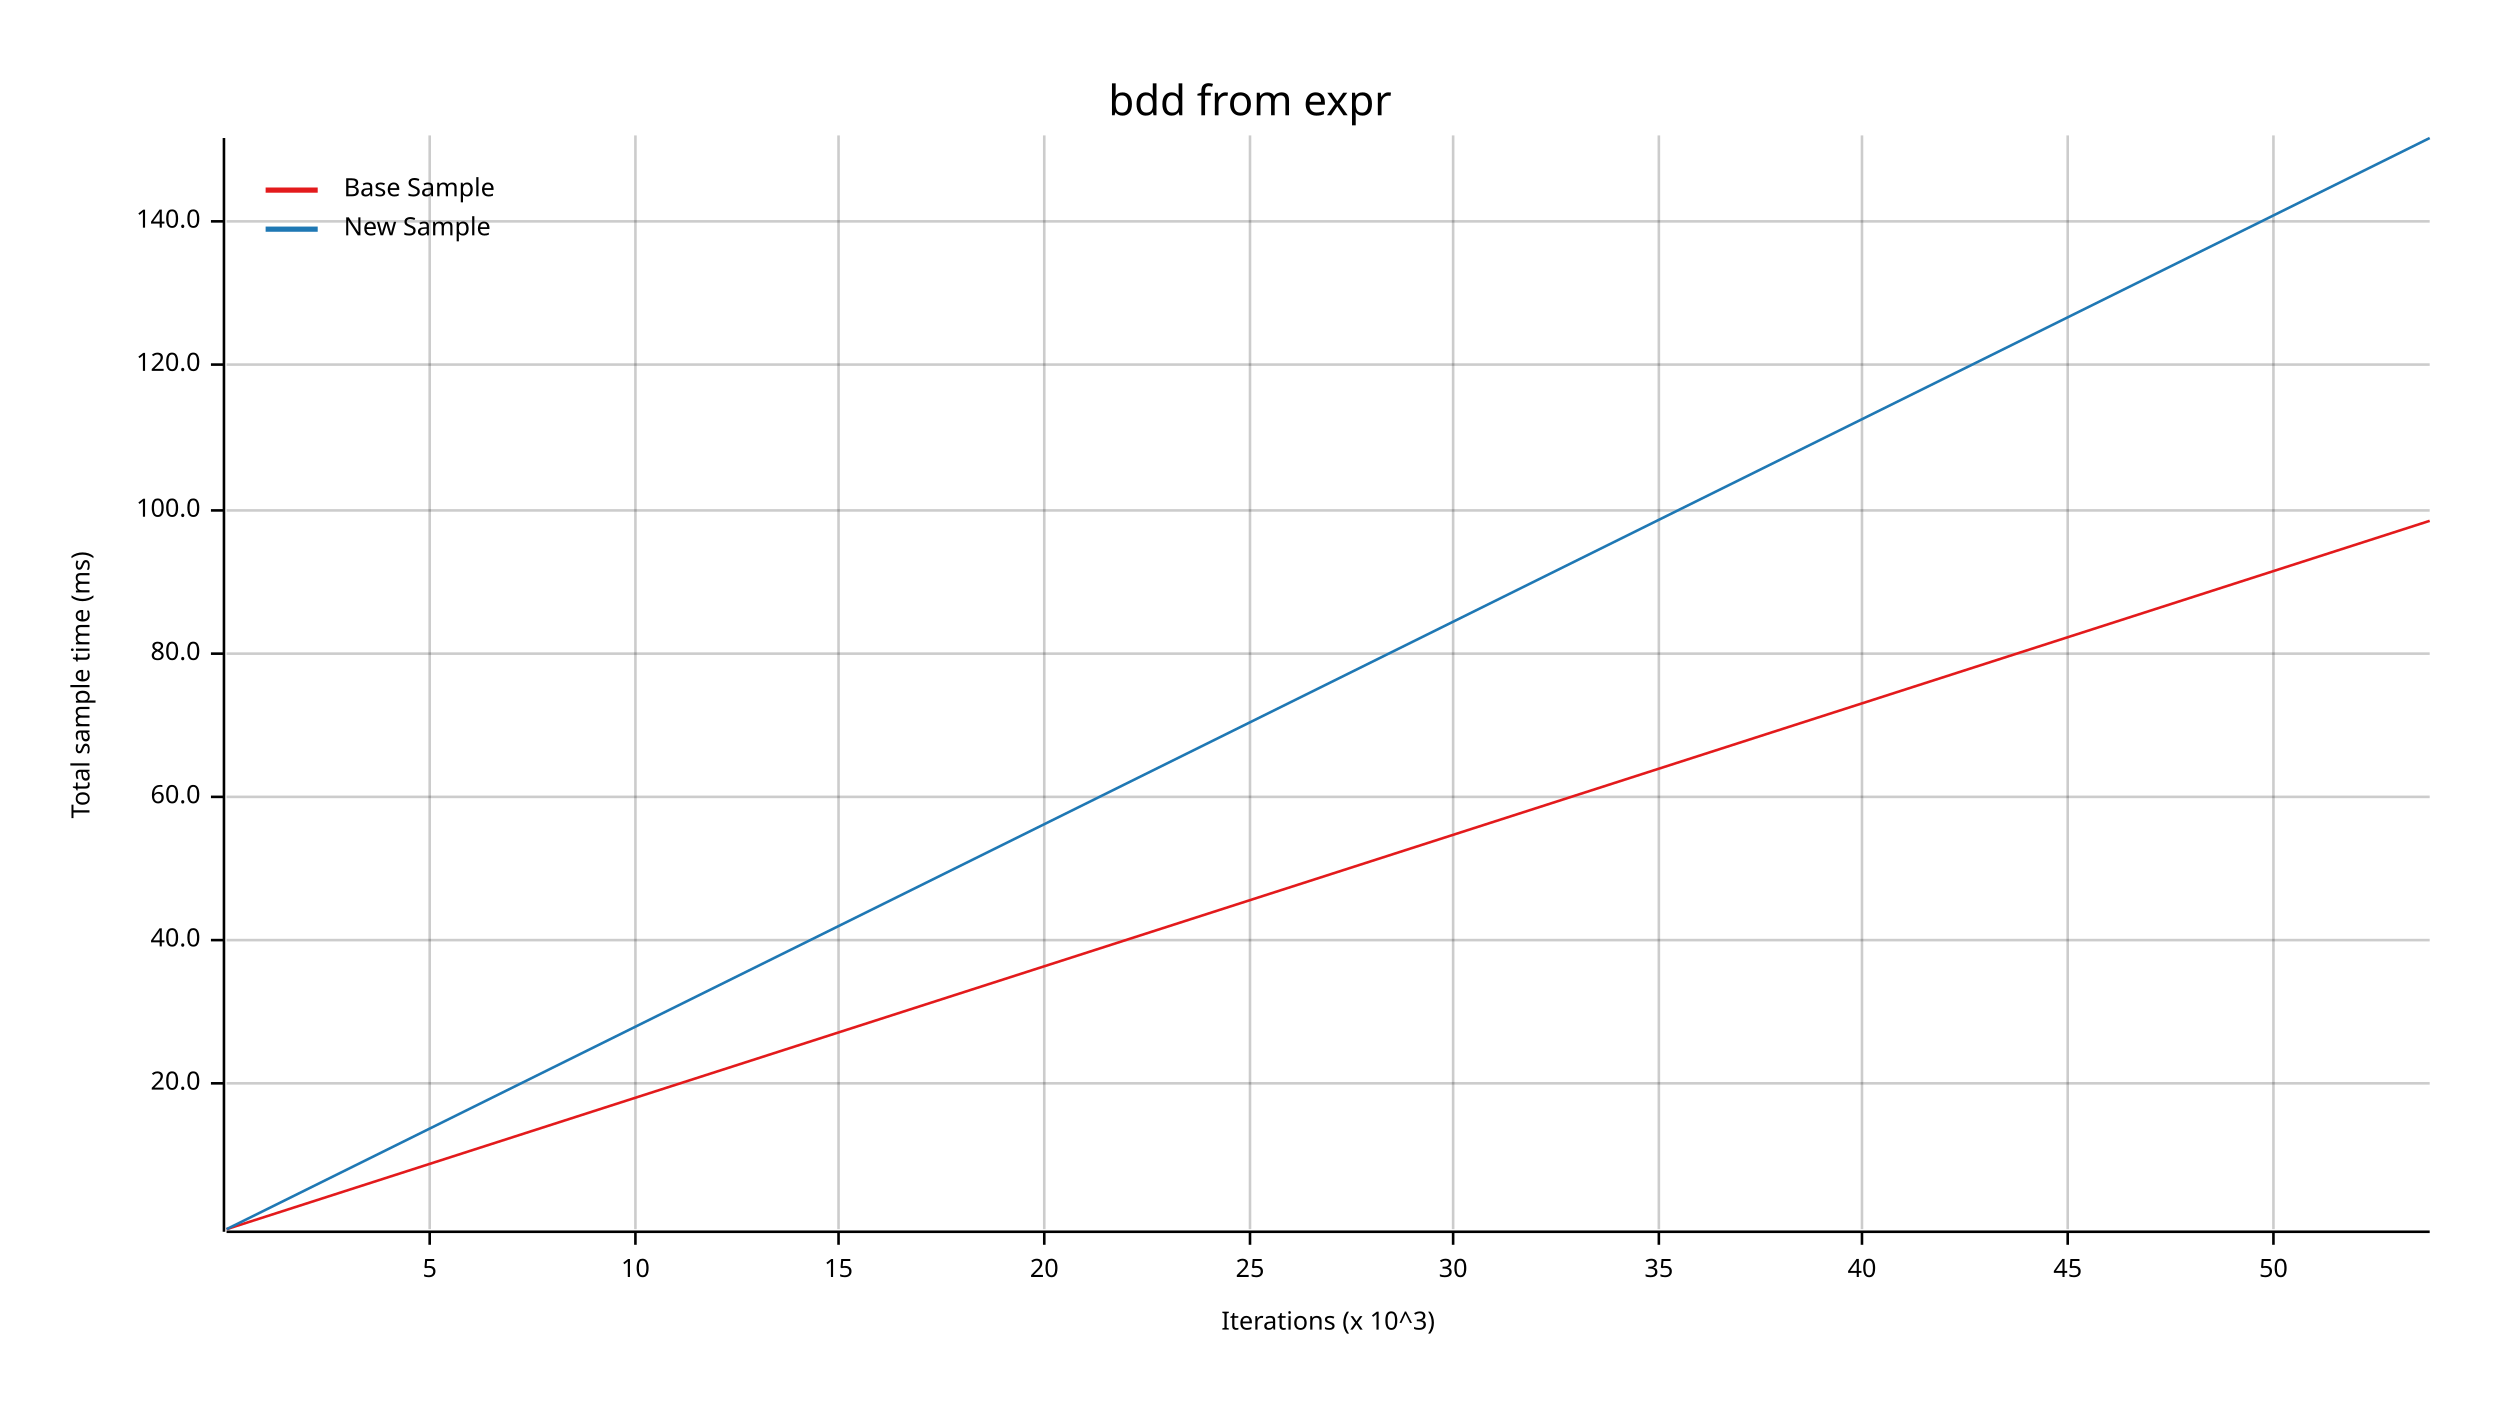
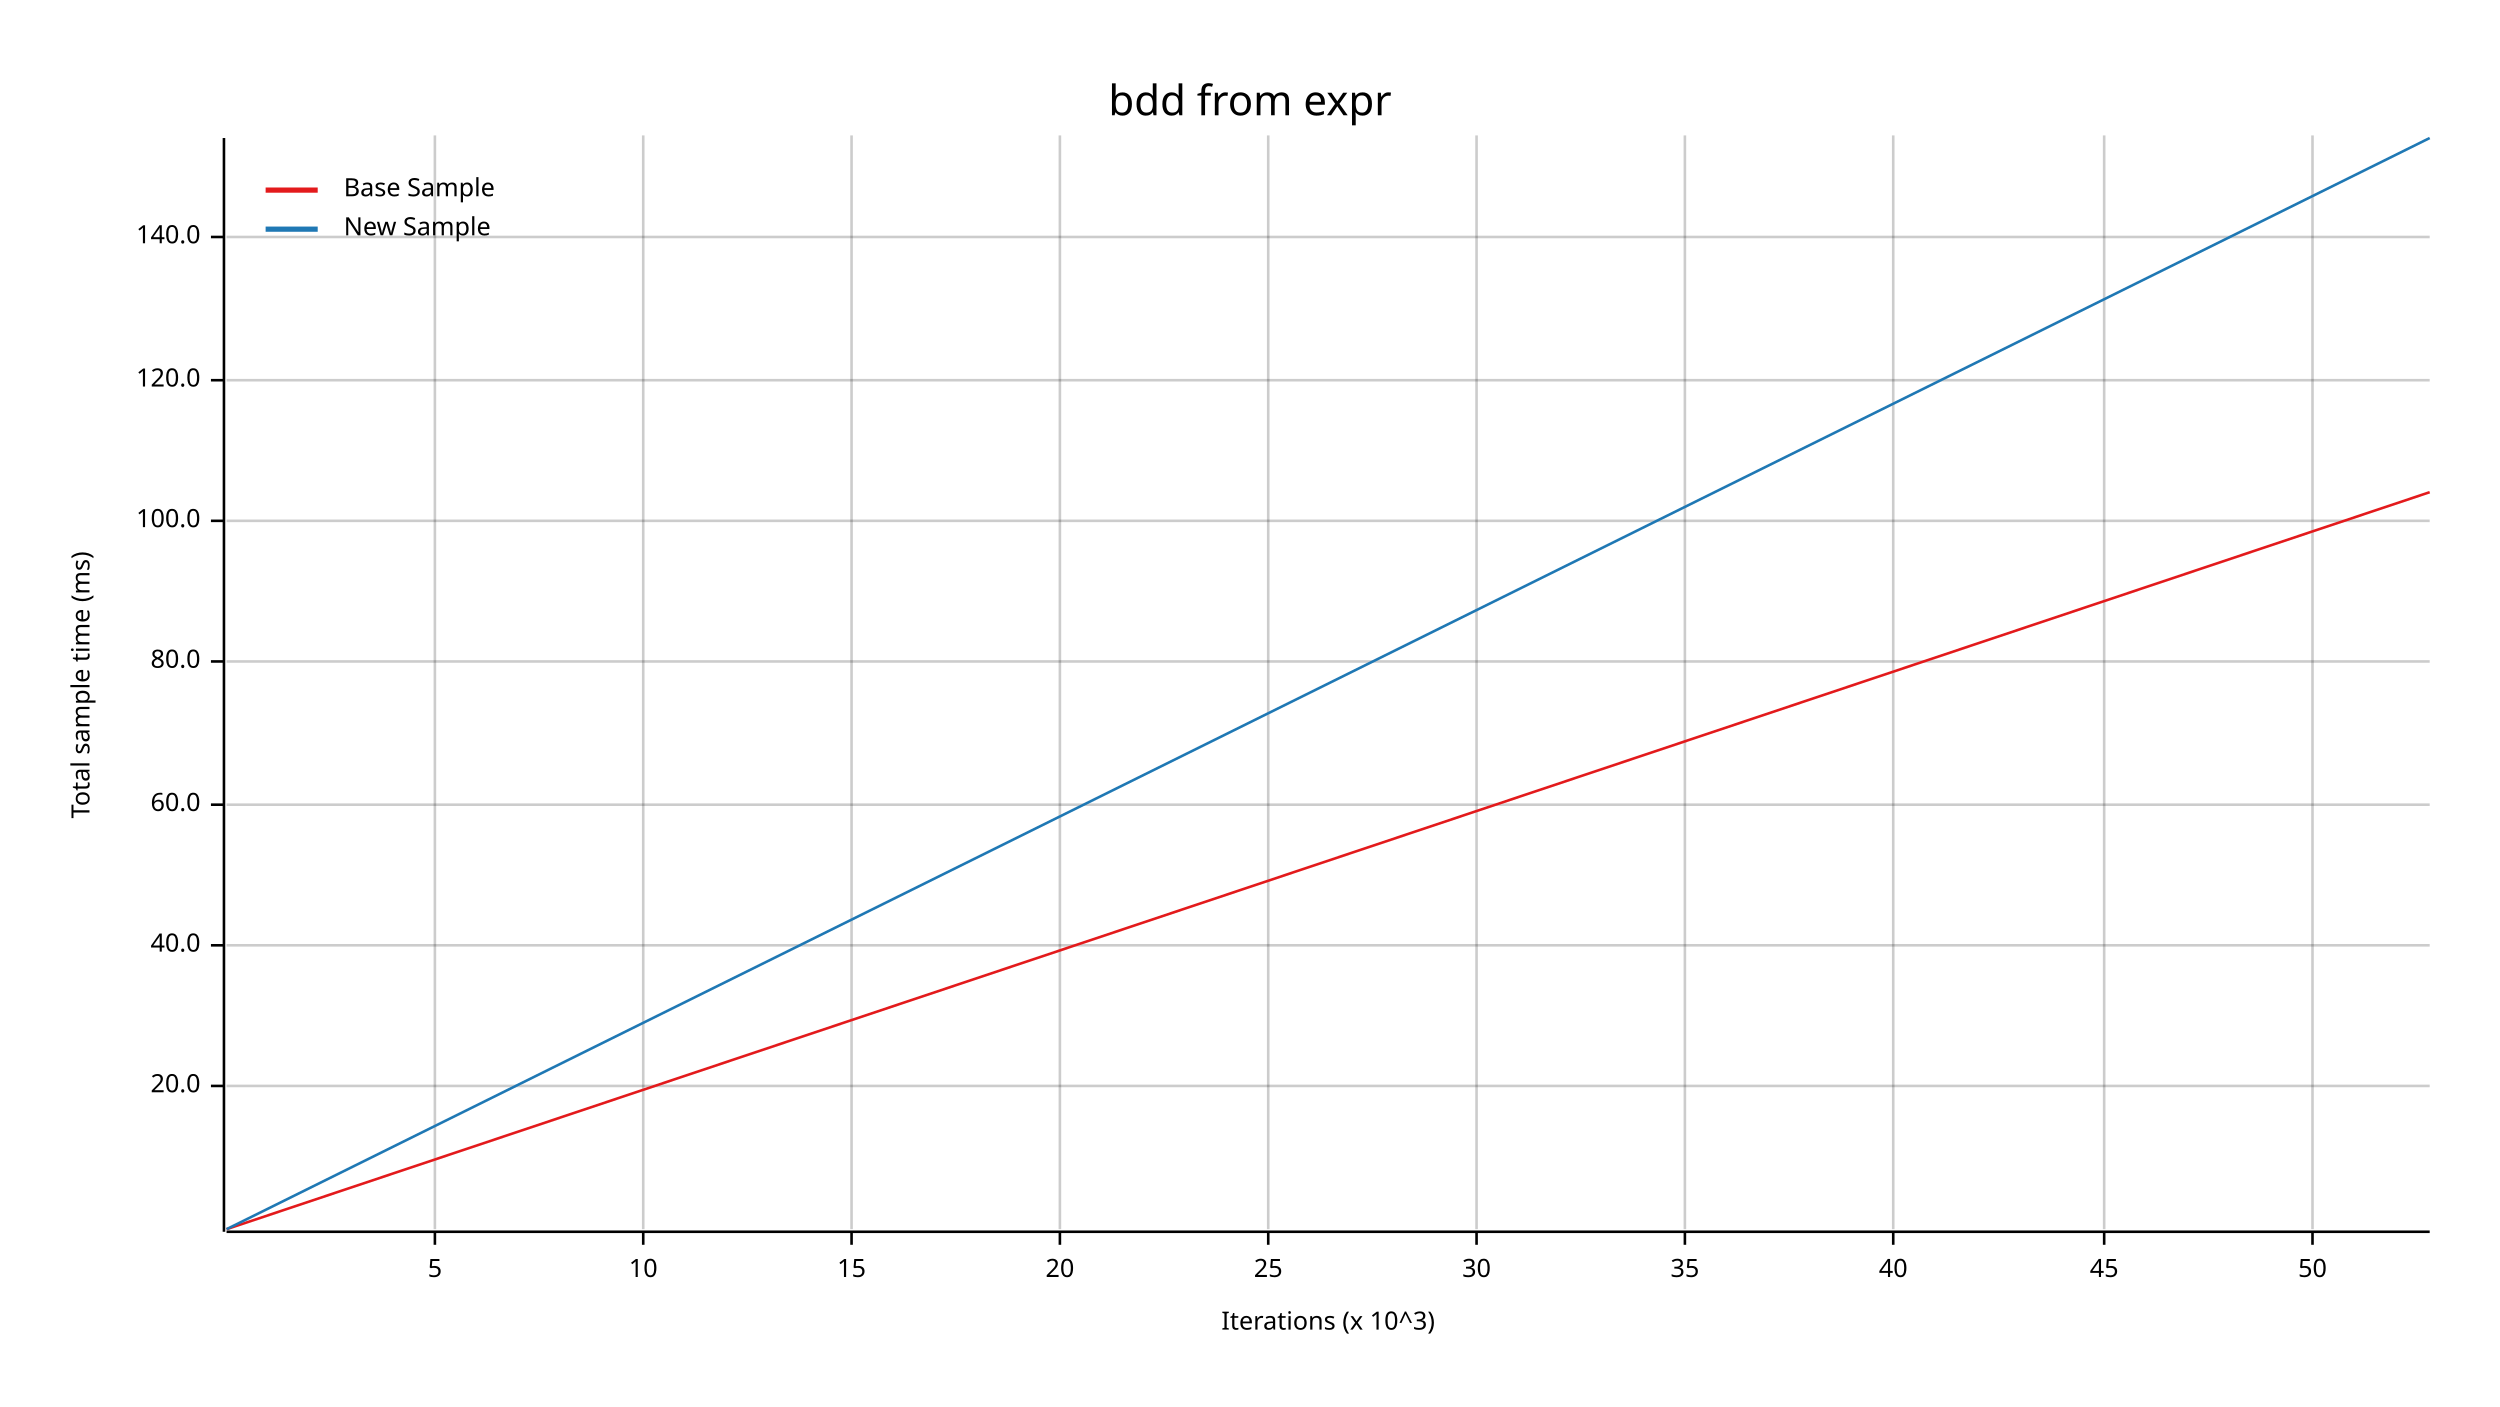
<svg xmlns="http://www.w3.org/2000/svg" width="960" height="540" viewBox="0 0 960 540">
  <text x="480" y="32" dy="0.76em" text-anchor="middle" font-family="sans-serif" font-size="16.129" opacity="1" fill="#000000">
bdd from expr
</text>
  <text x="27" y="263" dy="0.76em" text-anchor="middle" font-family="sans-serif" font-size="9.677" opacity="1" fill="#000000" transform="rotate(270, 27, 263)">
Total sample time (ms)
</text>
  <text x="510" y="513" dy="-0.5ex" text-anchor="middle" font-family="sans-serif" font-size="9.677" opacity="1" fill="#000000">
Iterations (x 10^3)
</text>
-   <line opacity="0.2" stroke="#000000" stroke-width="1" x1="165" y1="472" x2="165" y2="52" />
-   <line opacity="0.2" stroke="#000000" stroke-width="1" x1="244" y1="472" x2="244" y2="52" />
-   <line opacity="0.2" stroke="#000000" stroke-width="1" x1="322" y1="472" x2="322" y2="52" />
-   <line opacity="0.2" stroke="#000000" stroke-width="1" x1="401" y1="472" x2="401" y2="52" />
-   <line opacity="0.2" stroke="#000000" stroke-width="1" x1="480" y1="472" x2="480" y2="52" />
-   <line opacity="0.2" stroke="#000000" stroke-width="1" x1="558" y1="472" x2="558" y2="52" />
-   <line opacity="0.2" stroke="#000000" stroke-width="1" x1="637" y1="472" x2="637" y2="52" />
-   <line opacity="0.2" stroke="#000000" stroke-width="1" x1="715" y1="472" x2="715" y2="52" />
-   <line opacity="0.2" stroke="#000000" stroke-width="1" x1="794" y1="472" x2="794" y2="52" />
-   <line opacity="0.2" stroke="#000000" stroke-width="1" x1="873" y1="472" x2="873" y2="52" />
-   <line opacity="0.2" stroke="#000000" stroke-width="1" x1="87" y1="416" x2="933" y2="416" />
-   <line opacity="0.2" stroke="#000000" stroke-width="1" x1="87" y1="361" x2="933" y2="361" />
-   <line opacity="0.2" stroke="#000000" stroke-width="1" x1="87" y1="306" x2="933" y2="306" />
-   <line opacity="0.2" stroke="#000000" stroke-width="1" x1="87" y1="251" x2="933" y2="251" />
-   <line opacity="0.2" stroke="#000000" stroke-width="1" x1="87" y1="196" x2="933" y2="196" />
-   <line opacity="0.2" stroke="#000000" stroke-width="1" x1="87" y1="140" x2="933" y2="140" />
-   <line opacity="0.2" stroke="#000000" stroke-width="1" x1="87" y1="85" x2="933" y2="85" />
+   <line opacity="0.2" stroke="#000000" stroke-width="1" x1="167" y1="472" x2="167" y2="52" />
+   <line opacity="0.2" stroke="#000000" stroke-width="1" x1="247" y1="472" x2="247" y2="52" />
+   <line opacity="0.2" stroke="#000000" stroke-width="1" x1="327" y1="472" x2="327" y2="52" />
+   <line opacity="0.2" stroke="#000000" stroke-width="1" x1="407" y1="472" x2="407" y2="52" />
+   <line opacity="0.2" stroke="#000000" stroke-width="1" x1="487" y1="472" x2="487" y2="52" />
+   <line opacity="0.2" stroke="#000000" stroke-width="1" x1="567" y1="472" x2="567" y2="52" />
+   <line opacity="0.2" stroke="#000000" stroke-width="1" x1="647" y1="472" x2="647" y2="52" />
+   <line opacity="0.2" stroke="#000000" stroke-width="1" x1="727" y1="472" x2="727" y2="52" />
+   <line opacity="0.2" stroke="#000000" stroke-width="1" x1="808" y1="472" x2="808" y2="52" />
+   <line opacity="0.2" stroke="#000000" stroke-width="1" x1="888" y1="472" x2="888" y2="52" />
+   <line opacity="0.2" stroke="#000000" stroke-width="1" x1="87" y1="417" x2="933" y2="417" />
+   <line opacity="0.2" stroke="#000000" stroke-width="1" x1="87" y1="363" x2="933" y2="363" />
+   <line opacity="0.2" stroke="#000000" stroke-width="1" x1="87" y1="309" x2="933" y2="309" />
+   <line opacity="0.2" stroke="#000000" stroke-width="1" x1="87" y1="254" x2="933" y2="254" />
+   <line opacity="0.2" stroke="#000000" stroke-width="1" x1="87" y1="200" x2="933" y2="200" />
+   <line opacity="0.2" stroke="#000000" stroke-width="1" x1="87" y1="146" x2="933" y2="146" />
+   <line opacity="0.2" stroke="#000000" stroke-width="1" x1="87" y1="91" x2="933" y2="91" />
  <polyline fill="none" opacity="1" stroke="#000000" stroke-width="1" points="86,53 86,473 " />
-   <text x="77" y="416" dy="0.5ex" text-anchor="end" font-family="sans-serif" font-size="9.677" opacity="1" fill="#000000">
+   <text x="77" y="417" dy="0.5ex" text-anchor="end" font-family="sans-serif" font-size="9.677" opacity="1" fill="#000000">
20.0
</text>
-   <polyline fill="none" opacity="1" stroke="#000000" stroke-width="1" points="81,416 86,416 " />
-   <text x="77" y="361" dy="0.5ex" text-anchor="end" font-family="sans-serif" font-size="9.677" opacity="1" fill="#000000">
+   <polyline fill="none" opacity="1" stroke="#000000" stroke-width="1" points="81,417 86,417 " />
+   <text x="77" y="363" dy="0.5ex" text-anchor="end" font-family="sans-serif" font-size="9.677" opacity="1" fill="#000000">
40.0
</text>
-   <polyline fill="none" opacity="1" stroke="#000000" stroke-width="1" points="81,361 86,361 " />
-   <text x="77" y="306" dy="0.5ex" text-anchor="end" font-family="sans-serif" font-size="9.677" opacity="1" fill="#000000">
+   <polyline fill="none" opacity="1" stroke="#000000" stroke-width="1" points="81,363 86,363 " />
+   <text x="77" y="309" dy="0.5ex" text-anchor="end" font-family="sans-serif" font-size="9.677" opacity="1" fill="#000000">
60.0
</text>
-   <polyline fill="none" opacity="1" stroke="#000000" stroke-width="1" points="81,306 86,306 " />
-   <text x="77" y="251" dy="0.5ex" text-anchor="end" font-family="sans-serif" font-size="9.677" opacity="1" fill="#000000">
+   <polyline fill="none" opacity="1" stroke="#000000" stroke-width="1" points="81,309 86,309 " />
+   <text x="77" y="254" dy="0.5ex" text-anchor="end" font-family="sans-serif" font-size="9.677" opacity="1" fill="#000000">
80.0
</text>
-   <polyline fill="none" opacity="1" stroke="#000000" stroke-width="1" points="81,251 86,251 " />
-   <text x="77" y="196" dy="0.5ex" text-anchor="end" font-family="sans-serif" font-size="9.677" opacity="1" fill="#000000">
+   <polyline fill="none" opacity="1" stroke="#000000" stroke-width="1" points="81,254 86,254 " />
+   <text x="77" y="200" dy="0.5ex" text-anchor="end" font-family="sans-serif" font-size="9.677" opacity="1" fill="#000000">
100.0
</text>
-   <polyline fill="none" opacity="1" stroke="#000000" stroke-width="1" points="81,196 86,196 " />
-   <text x="77" y="140" dy="0.5ex" text-anchor="end" font-family="sans-serif" font-size="9.677" opacity="1" fill="#000000">
+   <polyline fill="none" opacity="1" stroke="#000000" stroke-width="1" points="81,200 86,200 " />
+   <text x="77" y="146" dy="0.5ex" text-anchor="end" font-family="sans-serif" font-size="9.677" opacity="1" fill="#000000">
120.0
</text>
-   <polyline fill="none" opacity="1" stroke="#000000" stroke-width="1" points="81,140 86,140 " />
-   <text x="77" y="85" dy="0.5ex" text-anchor="end" font-family="sans-serif" font-size="9.677" opacity="1" fill="#000000">
+   <polyline fill="none" opacity="1" stroke="#000000" stroke-width="1" points="81,146 86,146 " />
+   <text x="77" y="91" dy="0.5ex" text-anchor="end" font-family="sans-serif" font-size="9.677" opacity="1" fill="#000000">
140.0
</text>
-   <polyline fill="none" opacity="1" stroke="#000000" stroke-width="1" points="81,85 86,85 " />
+   <polyline fill="none" opacity="1" stroke="#000000" stroke-width="1" points="81,91 86,91 " />
  <polyline fill="none" opacity="1" stroke="#000000" stroke-width="1" points="87,473 933,473 " />
-   <text x="165" y="483" dy="0.76em" text-anchor="middle" font-family="sans-serif" font-size="9.677" opacity="1" fill="#000000">
+   <text x="167" y="483" dy="0.76em" text-anchor="middle" font-family="sans-serif" font-size="9.677" opacity="1" fill="#000000">
5
</text>
-   <polyline fill="none" opacity="1" stroke="#000000" stroke-width="1" points="165,473 165,478 " />
-   <text x="244" y="483" dy="0.76em" text-anchor="middle" font-family="sans-serif" font-size="9.677" opacity="1" fill="#000000">
+   <polyline fill="none" opacity="1" stroke="#000000" stroke-width="1" points="167,473 167,478 " />
+   <text x="247" y="483" dy="0.76em" text-anchor="middle" font-family="sans-serif" font-size="9.677" opacity="1" fill="#000000">
10
</text>
-   <polyline fill="none" opacity="1" stroke="#000000" stroke-width="1" points="244,473 244,478 " />
-   <text x="322" y="483" dy="0.76em" text-anchor="middle" font-family="sans-serif" font-size="9.677" opacity="1" fill="#000000">
+   <polyline fill="none" opacity="1" stroke="#000000" stroke-width="1" points="247,473 247,478 " />
+   <text x="327" y="483" dy="0.76em" text-anchor="middle" font-family="sans-serif" font-size="9.677" opacity="1" fill="#000000">
15
</text>
-   <polyline fill="none" opacity="1" stroke="#000000" stroke-width="1" points="322,473 322,478 " />
-   <text x="401" y="483" dy="0.76em" text-anchor="middle" font-family="sans-serif" font-size="9.677" opacity="1" fill="#000000">
+   <polyline fill="none" opacity="1" stroke="#000000" stroke-width="1" points="327,473 327,478 " />
+   <text x="407" y="483" dy="0.76em" text-anchor="middle" font-family="sans-serif" font-size="9.677" opacity="1" fill="#000000">
20
</text>
-   <polyline fill="none" opacity="1" stroke="#000000" stroke-width="1" points="401,473 401,478 " />
-   <text x="480" y="483" dy="0.76em" text-anchor="middle" font-family="sans-serif" font-size="9.677" opacity="1" fill="#000000">
+   <polyline fill="none" opacity="1" stroke="#000000" stroke-width="1" points="407,473 407,478 " />
+   <text x="487" y="483" dy="0.76em" text-anchor="middle" font-family="sans-serif" font-size="9.677" opacity="1" fill="#000000">
25
</text>
-   <polyline fill="none" opacity="1" stroke="#000000" stroke-width="1" points="480,473 480,478 " />
-   <text x="558" y="483" dy="0.76em" text-anchor="middle" font-family="sans-serif" font-size="9.677" opacity="1" fill="#000000">
+   <polyline fill="none" opacity="1" stroke="#000000" stroke-width="1" points="487,473 487,478 " />
+   <text x="567" y="483" dy="0.76em" text-anchor="middle" font-family="sans-serif" font-size="9.677" opacity="1" fill="#000000">
30
</text>
-   <polyline fill="none" opacity="1" stroke="#000000" stroke-width="1" points="558,473 558,478 " />
-   <text x="637" y="483" dy="0.76em" text-anchor="middle" font-family="sans-serif" font-size="9.677" opacity="1" fill="#000000">
+   <polyline fill="none" opacity="1" stroke="#000000" stroke-width="1" points="567,473 567,478 " />
+   <text x="647" y="483" dy="0.76em" text-anchor="middle" font-family="sans-serif" font-size="9.677" opacity="1" fill="#000000">
35
</text>
-   <polyline fill="none" opacity="1" stroke="#000000" stroke-width="1" points="637,473 637,478 " />
-   <text x="715" y="483" dy="0.76em" text-anchor="middle" font-family="sans-serif" font-size="9.677" opacity="1" fill="#000000">
+   <polyline fill="none" opacity="1" stroke="#000000" stroke-width="1" points="647,473 647,478 " />
+   <text x="727" y="483" dy="0.76em" text-anchor="middle" font-family="sans-serif" font-size="9.677" opacity="1" fill="#000000">
40
</text>
-   <polyline fill="none" opacity="1" stroke="#000000" stroke-width="1" points="715,473 715,478 " />
-   <text x="794" y="483" dy="0.76em" text-anchor="middle" font-family="sans-serif" font-size="9.677" opacity="1" fill="#000000">
+   <polyline fill="none" opacity="1" stroke="#000000" stroke-width="1" points="727,473 727,478 " />
+   <text x="808" y="483" dy="0.76em" text-anchor="middle" font-family="sans-serif" font-size="9.677" opacity="1" fill="#000000">
45
</text>
-   <polyline fill="none" opacity="1" stroke="#000000" stroke-width="1" points="794,473 794,478 " />
-   <text x="873" y="483" dy="0.76em" text-anchor="middle" font-family="sans-serif" font-size="9.677" opacity="1" fill="#000000">
+   <polyline fill="none" opacity="1" stroke="#000000" stroke-width="1" points="808,473 808,478 " />
+   <text x="888" y="483" dy="0.76em" text-anchor="middle" font-family="sans-serif" font-size="9.677" opacity="1" fill="#000000">
50
</text>
-   <polyline fill="none" opacity="1" stroke="#000000" stroke-width="1" points="873,473 873,478 " />
-   <polyline fill="none" opacity="1" stroke="#E31A1C" stroke-width="1" points="87,472 933,200 " />
-   <polygon opacity="0.25" fill="#E31A1C" points="87,472 933,200 933,200 " />
+   <polyline fill="none" opacity="1" stroke="#000000" stroke-width="1" points="888,473 888,478 " />
+   <polyline fill="none" opacity="1" stroke="#E31A1C" stroke-width="1" points="87,472 933,189 " />
+   <polygon opacity="0.25" fill="#E31A1C" points="87,472 933,189 933,189 " />
  <polyline fill="none" opacity="1" stroke="#1F78B4" stroke-width="1" points="87,472 933,53 " />
  <polygon opacity="0.25" fill="#1F78B4" points="87,472 933,53 933,53 " />
  <text x="132" y="68" dy="0.76em" text-anchor="start" font-family="sans-serif" font-size="9.677" opacity="1" fill="#000000">
Base Sample
</text>
  <text x="132" y="83" dy="0.76em" text-anchor="start" font-family="sans-serif" font-size="9.677" opacity="1" fill="#000000">
New Sample
</text>
  <polyline fill="none" opacity="1" stroke="#E31A1C" stroke-width="2" points="102,73 122,73 " />
  <polyline fill="none" opacity="1" stroke="#1F78B4" stroke-width="2" points="102,88 122,88 " />
</svg>
